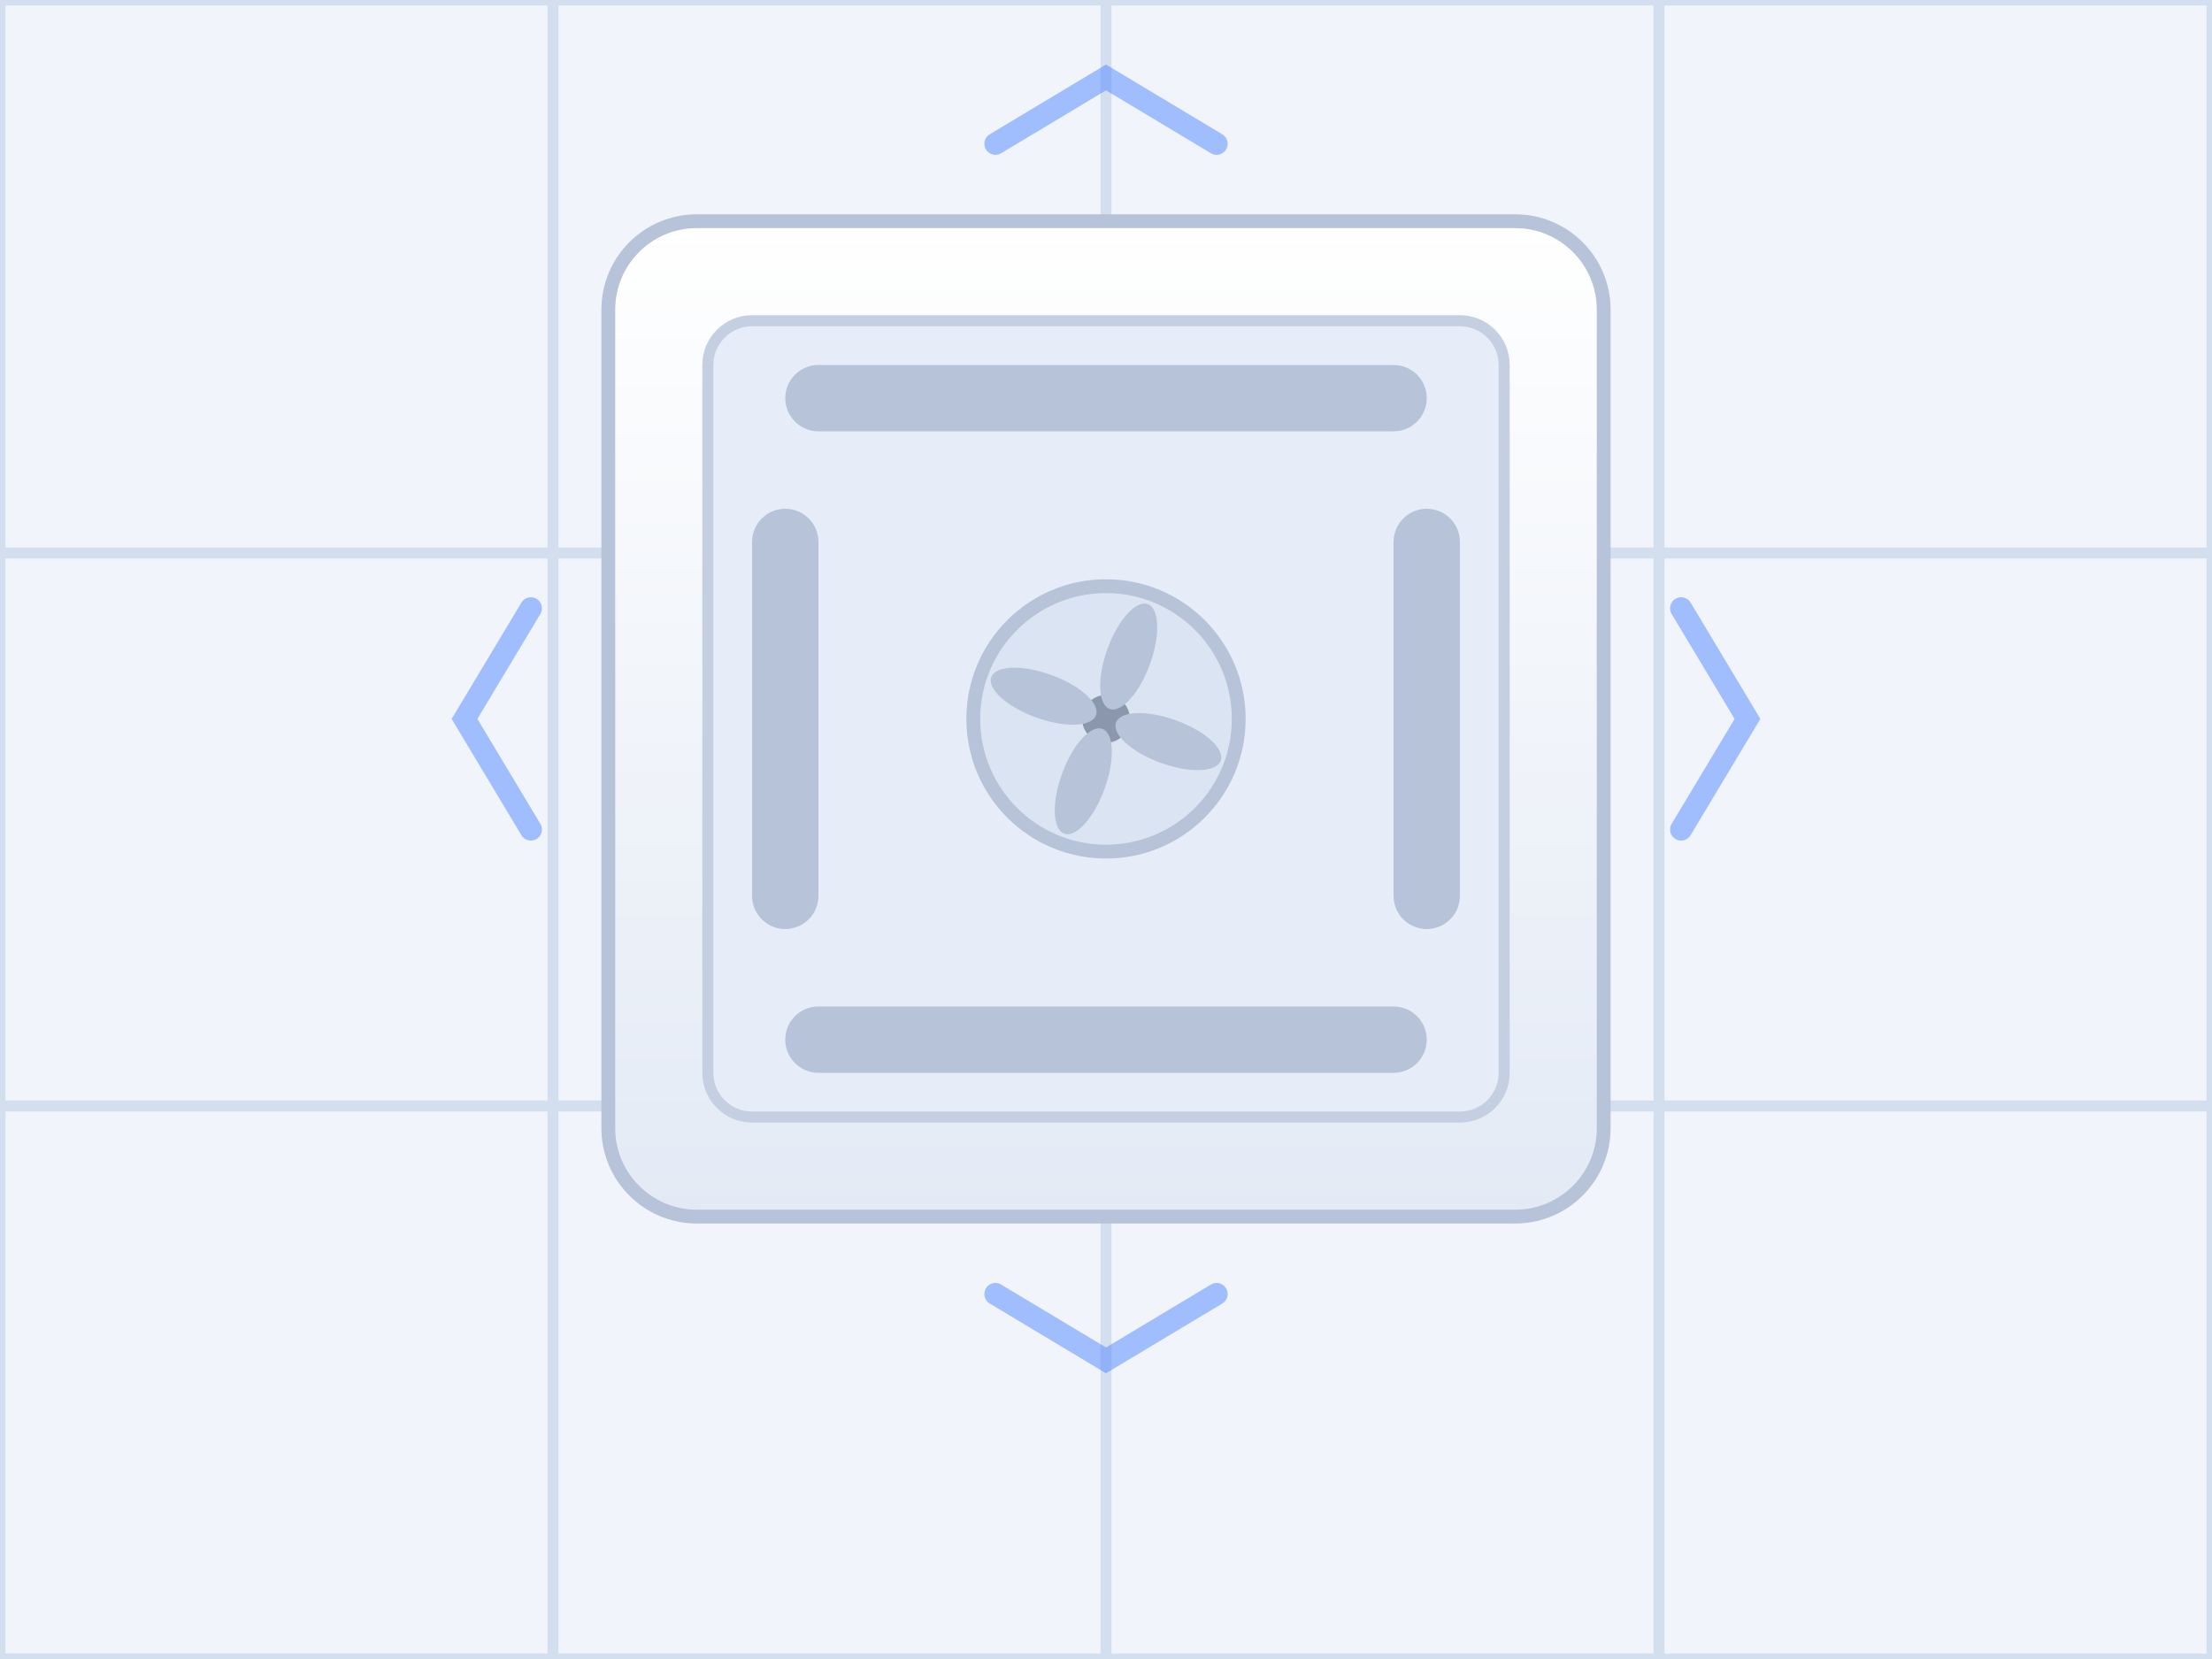
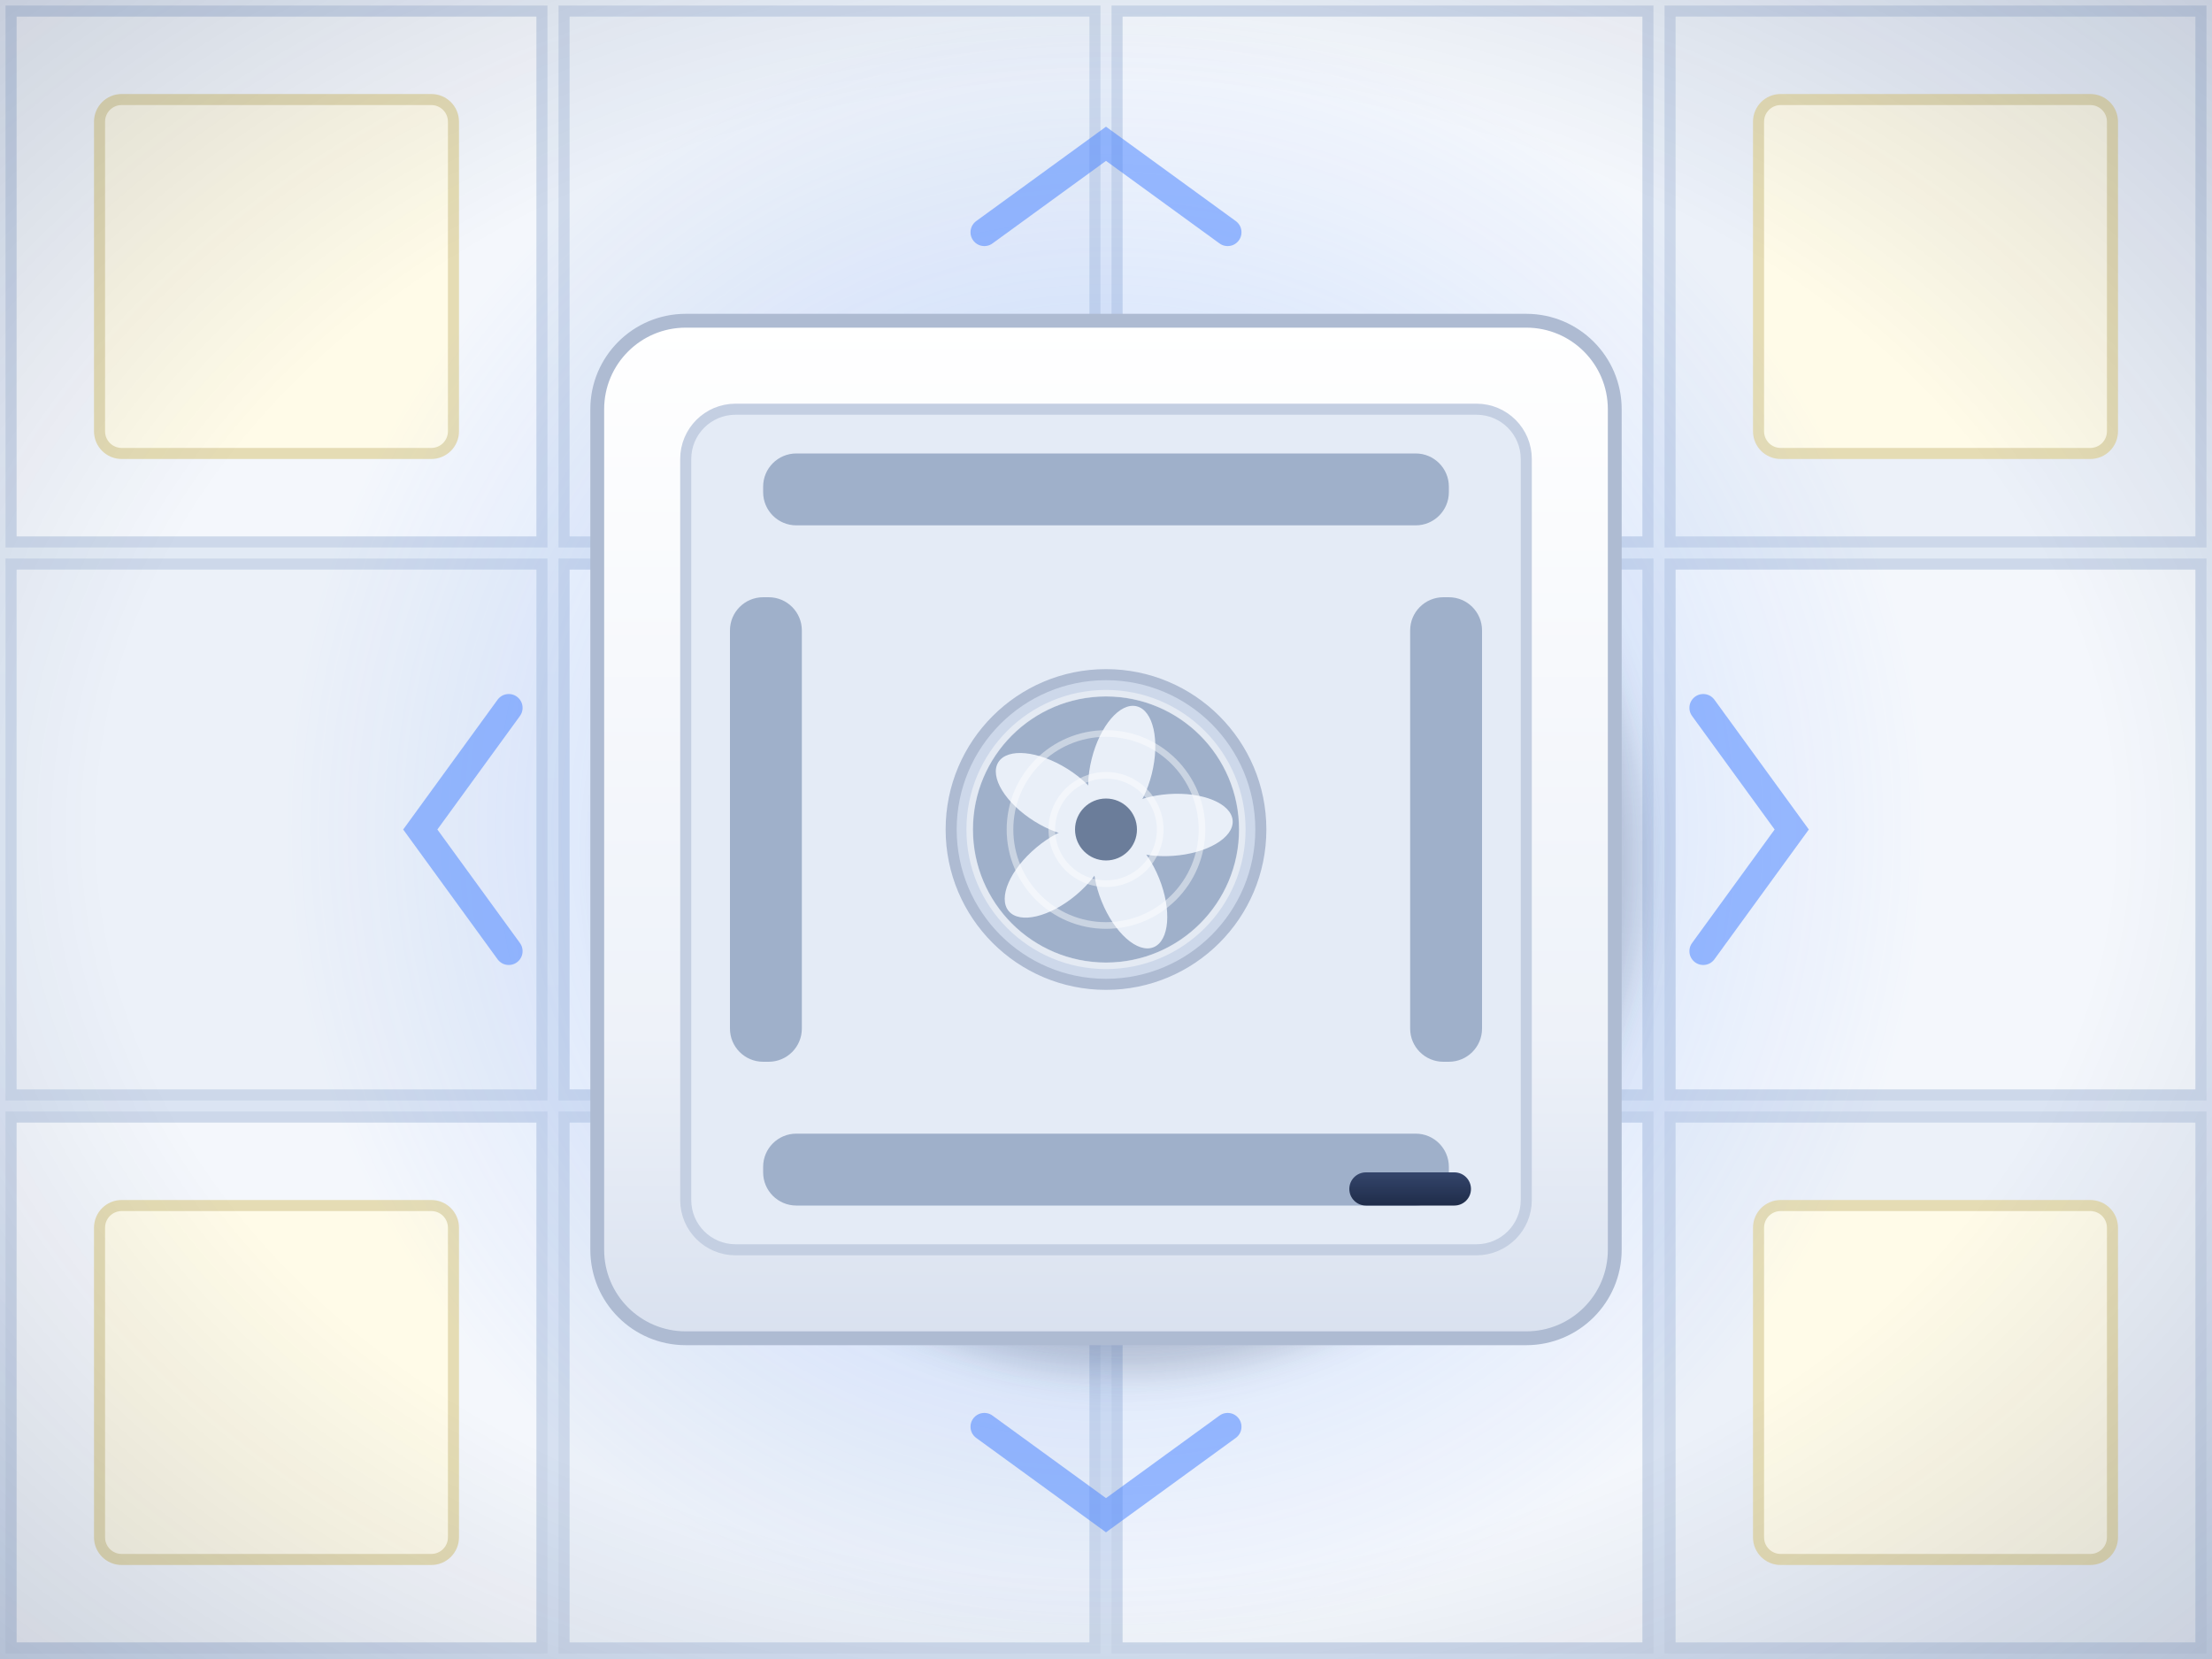
<svg xmlns="http://www.w3.org/2000/svg" viewBox="0 0 400 300" width="400" height="300">
  <defs>
-     <linearGradient id="bg" x1="0" y1="0" x2="0" y2="1">
-       <stop offset="0" stop-color="#eaf1fc" />
-       <stop offset="1" stop-color="#d6e2f4" />
+     <linearGradient id="wall" x1="0" y1="0" x2="0" y2="1">
+       <stop offset="0" stop-color="#f4f8fd" />
+       <stop offset="1" stop-color="#d6e1f1" />
+     </linearGradient>
+     <linearGradient id="floor" x1="0" y1="0" x2="0" y2="1">
+       <stop offset="0" stop-color="#b79f82" />
+       <stop offset="1" stop-color="#8d7659" />
    </linearGradient>
    <linearGradient id="body" x1="0" y1="0" x2="0" y2="1">
      <stop offset="0" stop-color="#ffffff" />
-       <stop offset="1" stop-color="#e3eaf5" />
+       <stop offset="0.7" stop-color="#eef2f9" />
+       <stop offset="1" stop-color="#d9e1ef" />
    </linearGradient>
-     <linearGradient id="wall" x1="0" y1="0" x2="0" y2="1">
-       <stop offset="0" stop-color="#eef3fa" />
-       <stop offset="1" stop-color="#d3deee" />
+     <linearGradient id="dark" x1="0" y1="0" x2="0" y2="1">
+       <stop offset="0" stop-color="#34456b" />
+       <stop offset="1" stop-color="#1f2c49" />
    </linearGradient>
-     <linearGradient id="floor" x1="0" y1="0" x2="0" y2="1">
-       <stop offset="0" stop-color="#9a8b78" />
-       <stop offset="1" stop-color="#76695a" />
+     <linearGradient id="air" x1="0" y1="0" x2="0" y2="1">
+       <stop offset="0" stop-color="#5a92ff" stop-opacity="0.38" />
+       <stop offset="1" stop-color="#5a92ff" stop-opacity="0" />
    </linearGradient>
+     <linearGradient id="airUp" x1="0" y1="1" x2="0" y2="0">
+       <stop offset="0" stop-color="#5a92ff" stop-opacity="0.38" />
+       <stop offset="1" stop-color="#5a92ff" stop-opacity="0" />
+     </linearGradient>
+     <linearGradient id="airL" x1="1" y1="0" x2="0" y2="0">
+       <stop offset="0" stop-color="#5a92ff" stop-opacity="0.38" />
+       <stop offset="1" stop-color="#5a92ff" stop-opacity="0" />
+     </linearGradient>
+     <linearGradient id="airR" x1="0" y1="0" x2="1" y2="0">
+       <stop offset="0" stop-color="#5a92ff" stop-opacity="0.38" />
+       <stop offset="1" stop-color="#5a92ff" stop-opacity="0" />
+     </linearGradient>
+     <linearGradient id="sky" x1="0" y1="0" x2="0" y2="1">
+       <stop offset="0" stop-color="#8ec1f4" />
+       <stop offset="1" stop-color="#e3f1fd" />
+     </linearGradient>
+     <linearGradient id="sun" x1="0" y1="0" x2="0" y2="1">
+       <stop offset="0" stop-color="#fff6d6" stop-opacity="0.75" />
+       <stop offset="1" stop-color="#fff6d6" stop-opacity="0" />
+     </linearGradient>
+     <linearGradient id="glass" x1="0" y1="0" x2="1" y2="1">
+       <stop offset="0" stop-color="#cfe6fb" />
+       <stop offset="1" stop-color="#8fb8e0" />
+     </linearGradient>
+     <linearGradient id="ceil" x1="0" y1="0" x2="0" y2="1">
+       <stop offset="0" stop-color="#e9eff8" />
+       <stop offset="1" stop-color="#d4dff0" />
+     </linearGradient>
+     <linearGradient id="metal" x1="0" y1="0" x2="1" y2="0">
+       <stop offset="0" stop-color="#dfe6f2" />
+       <stop offset="0.5" stop-color="#ffffff" />
+       <stop offset="1" stop-color="#cfd9ea" />
+     </linearGradient>
+     <radialGradient id="glow" cx="0.5" cy="0.5" r="0.5">
+       <stop offset="0" stop-color="#5a92ff" stop-opacity="0.35" />
+       <stop offset="1" stop-color="#5a92ff" stop-opacity="0" />
+     </radialGradient>
+     <radialGradient id="vig" cx="0.5" cy="0.5" r="0.75">
+       <stop offset="0.6" stop-color="#0b1d44" stop-opacity="0" />
+       <stop offset="1" stop-color="#0b1d44" stop-opacity="0.18" />
+     </radialGradient>
+     <filter id="blur" x="-30%" y="-30%" width="160%" height="160%">
+       <feGaussianBlur stdDeviation="3.5" />
+     </filter>
  </defs>
-   <rect width="400" height="300" fill="#f1f5fb" />
-   <line x1="0" y1="0" x2="0" y2="300" stroke="#d3deee" stroke-width="2" />
-   <line x1="100" y1="0" x2="100" y2="300" stroke="#d3deee" stroke-width="2" />
-   <line x1="200" y1="0" x2="200" y2="300" stroke="#d3deee" stroke-width="2" />
-   <line x1="300" y1="0" x2="300" y2="300" stroke="#d3deee" stroke-width="2" />
-   <line x1="400" y1="0" x2="400" y2="300" stroke="#d3deee" stroke-width="2" />
-   <line x1="0" y1="0" x2="400" y2="0" stroke="#d3deee" stroke-width="2" />
-   <line x1="0" y1="100" x2="400" y2="100" stroke="#d3deee" stroke-width="2" />
-   <line x1="0" y1="200" x2="400" y2="200" stroke="#d3deee" stroke-width="2" />
-   <line x1="0" y1="300" x2="400" y2="300" stroke="#d3deee" stroke-width="2" />
-   <rect x="110" y="40" width="180" height="180" rx="16" fill="url(#body)" stroke="#b6c3d8" stroke-width="2.5" />
-   <rect x="128" y="58" width="144" height="144" rx="8" fill="#e6edf8" stroke="#c4cfe2" stroke-width="2" />
-   <rect x="142" y="66" width="116" height="12" rx="6" fill="#b6c3d8" />
-   <rect x="142" y="182" width="116" height="12" rx="6" fill="#b6c3d8" />
-   <rect x="136" y="92" width="12" height="76" rx="6" fill="#b6c3d8" />
-   <rect x="252" y="92" width="12" height="76" rx="6" fill="#b6c3d8" />
-   <circle cx="200" cy="130" r="24" fill="#dbe4f2" stroke="#b6c3d8" stroke-width="2.5" />
-   <circle cx="200" cy="130" r="4.32" fill="#8a97ad" />
-   <ellipse cx="200" cy="118.0" rx="4.08" ry="10.08" fill="#b6c3d8" transform="rotate(20 200 130)" />
-   <ellipse cx="200" cy="118.0" rx="4.08" ry="10.08" fill="#b6c3d8" transform="rotate(110 200 130)" />
-   <ellipse cx="200" cy="118.0" rx="4.08" ry="10.08" fill="#b6c3d8" transform="rotate(200 200 130)" />
-   <ellipse cx="200" cy="118.0" rx="4.08" ry="10.08" fill="#b6c3d8" transform="rotate(290 200 130)" />
-   <g fill="none" stroke="#4f86ff" stroke-width="4" stroke-linecap="round" opacity="0.5">
-     <path d="M180 26 L200 14 L220 26" />
-     <path d="M180 234 L200 246 L220 234" />
-     <path d="M96 110 L84 130 L96 150" />
-     <path d="M304 110 L316 130 L304 150" />
+   <rect width="400" height="300" fill="url(#ceil)" />
+   <rect x="2" y="2" width="96" height="96" fill="#f4f7fc" stroke="#cdd8ea" stroke-width="2" />
+   <rect x="102" y="2" width="96" height="96" fill="#ecf1f9" stroke="#cdd8ea" stroke-width="2" />
+   <rect x="202" y="2" width="96" height="96" fill="#f4f7fc" stroke="#cdd8ea" stroke-width="2" />
+   <rect x="302" y="2" width="96" height="96" fill="#ecf1f9" stroke="#cdd8ea" stroke-width="2" />
+   <rect x="2" y="102" width="96" height="96" fill="#ecf1f9" stroke="#cdd8ea" stroke-width="2" />
+   <rect x="102" y="102" width="96" height="96" fill="#f4f7fc" stroke="#cdd8ea" stroke-width="2" />
+   <rect x="202" y="102" width="96" height="96" fill="#ecf1f9" stroke="#cdd8ea" stroke-width="2" />
+   <rect x="302" y="102" width="96" height="96" fill="#f4f7fc" stroke="#cdd8ea" stroke-width="2" />
+   <rect x="2" y="202" width="96" height="96" fill="#f4f7fc" stroke="#cdd8ea" stroke-width="2" />
+   <rect x="102" y="202" width="96" height="96" fill="#ecf1f9" stroke="#cdd8ea" stroke-width="2" />
+   <rect x="202" y="202" width="96" height="96" fill="#f4f7fc" stroke="#cdd8ea" stroke-width="2" />
+   <rect x="302" y="202" width="96" height="96" fill="#ecf1f9" stroke="#cdd8ea" stroke-width="2" />
+   <rect x="18" y="18" width="64" height="64" rx="4" fill="#fffbe8" stroke="#e5dcb4" stroke-width="2" />
+   <rect x="318" y="218" width="64" height="64" rx="4" fill="#fffbe8" stroke="#e5dcb4" stroke-width="2" />
+   <rect x="318" y="18" width="64" height="64" rx="4" fill="#fffbe8" stroke="#e5dcb4" stroke-width="2" />
+   <rect x="18" y="218" width="64" height="64" rx="4" fill="#fffbe8" stroke="#e5dcb4" stroke-width="2" />
+   <circle cx="200" cy="150" r="148" fill="url(#glow)" />
+   <ellipse cx="204" cy="156" rx="92" ry="92" fill="#1b2b4a" opacity="0.22" filter="url(#blur)" />
+   <rect x="108" y="58" width="184" height="184" rx="16" fill="url(#body)" stroke="#aebbd2" stroke-width="2.5" />
+   <rect x="124" y="74" width="152" height="152" rx="9" fill="#e4ebf6" stroke="#c4cfe2" stroke-width="2" />
+   <rect x="138" y="82" width="124" height="13" rx="6" fill="#9fb0ca" />
+   <rect x="138" y="205" width="124" height="13" rx="6" fill="#9fb0ca" />
+   <rect x="132" y="108" width="13" height="84" rx="6" fill="#9fb0ca" />
+   <rect x="255" y="108" width="13" height="84" rx="6" fill="#9fb0ca" />
+   <circle cx="200" cy="150" r="28" fill="#cdd8ea" stroke="#aebbd2" stroke-width="2" />
+   <circle cx="200" cy="150" r="24.08" fill="#9fb0ca" />
+   <ellipse cx="200" cy="138.24" rx="5.6" ry="11.2" fill="#e9eff8" transform="rotate(14 200 150)" />
+   <ellipse cx="200" cy="138.24" rx="5.6" ry="11.2" fill="#e9eff8" transform="rotate(86 200 150)" />
+   <ellipse cx="200" cy="138.24" rx="5.6" ry="11.2" fill="#e9eff8" transform="rotate(158 200 150)" />
+   <ellipse cx="200" cy="138.24" rx="5.6" ry="11.2" fill="#e9eff8" transform="rotate(230 200 150)" />
+   <ellipse cx="200" cy="138.24" rx="5.6" ry="11.2" fill="#e9eff8" transform="rotate(302 200 150)" />
+   <circle cx="200" cy="150" r="5.6" fill="#6b7d9a" />
+   <circle cx="200" cy="150" r="9.8" fill="none" stroke="#fff" stroke-opacity="0.45" stroke-width="1.2" />
+   <circle cx="200" cy="150" r="17.36" fill="none" stroke="#fff" stroke-opacity="0.45" stroke-width="1.2" />
+   <circle cx="200" cy="150" r="24.64" fill="none" stroke="#fff" stroke-opacity="0.45" stroke-width="1.2" />
+   <rect x="244" y="212" width="22" height="6" rx="3" fill="url(#dark)" />
+   <circle cx="256" cy="97" r="0" fill="none" />
+   <g fill="none" stroke="#4f86ff" stroke-width="5" stroke-linecap="round" opacity="0.55">
+     <path d="M178 42 L200 26 L222 42" />
+     <path d="M178 258 L200 274 L222 258" />
+     <path d="M92 128 L76 150 L92 172" />
+     <path d="M308 128 L324 150 L308 172" />
  </g>
+   <rect width="400" height="300" fill="url(#vig)" />
</svg>
